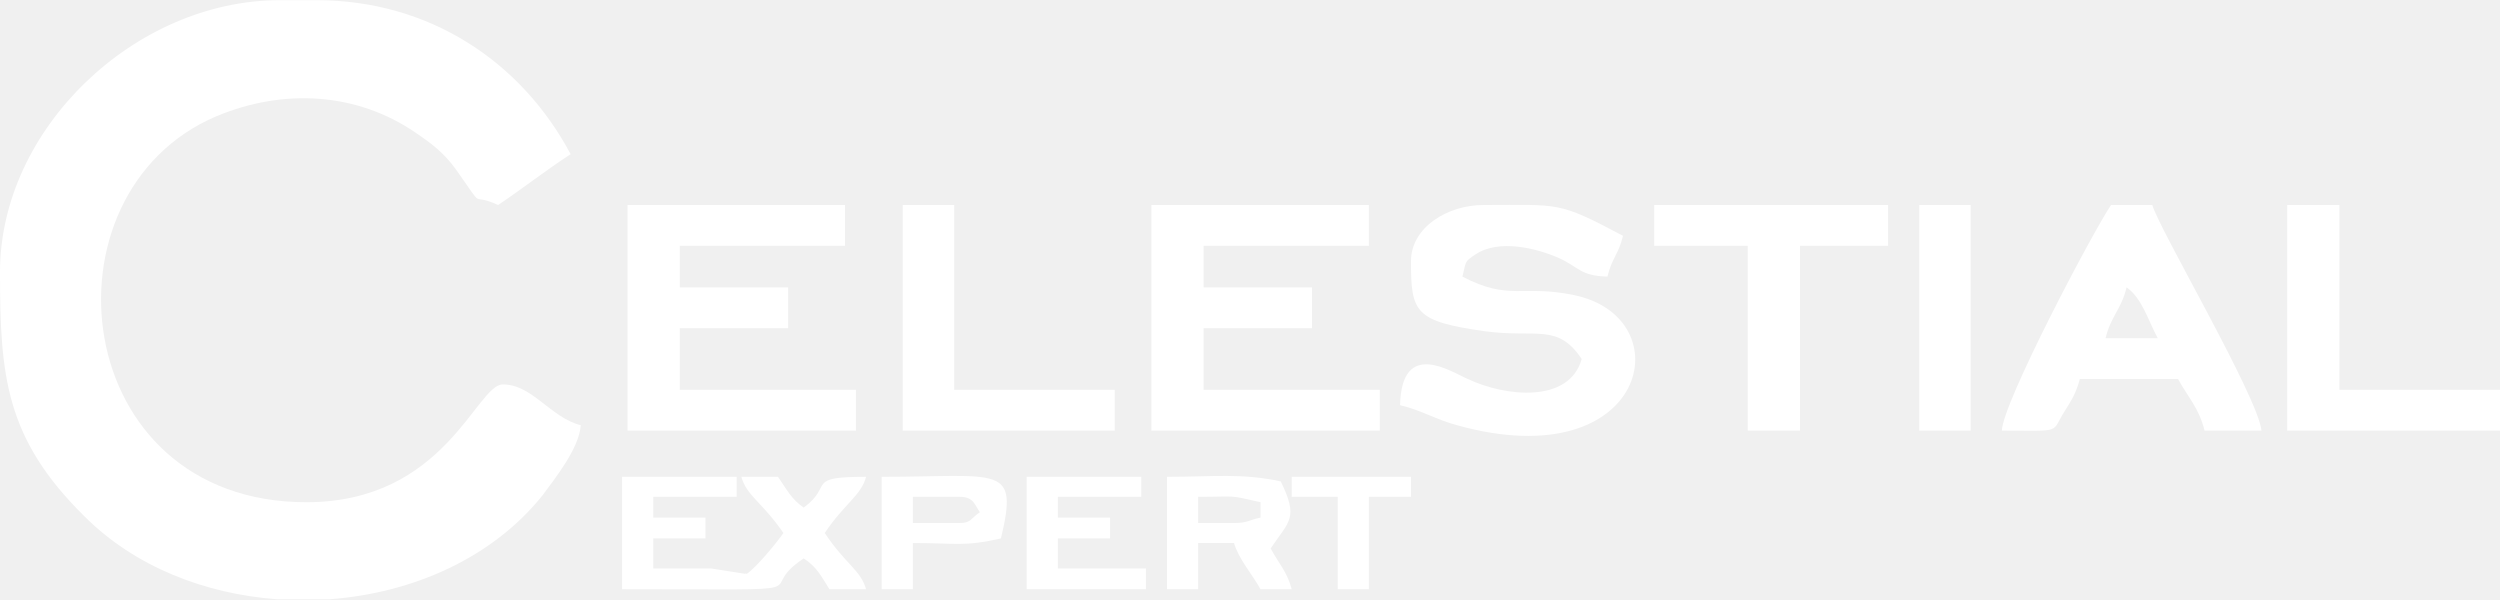
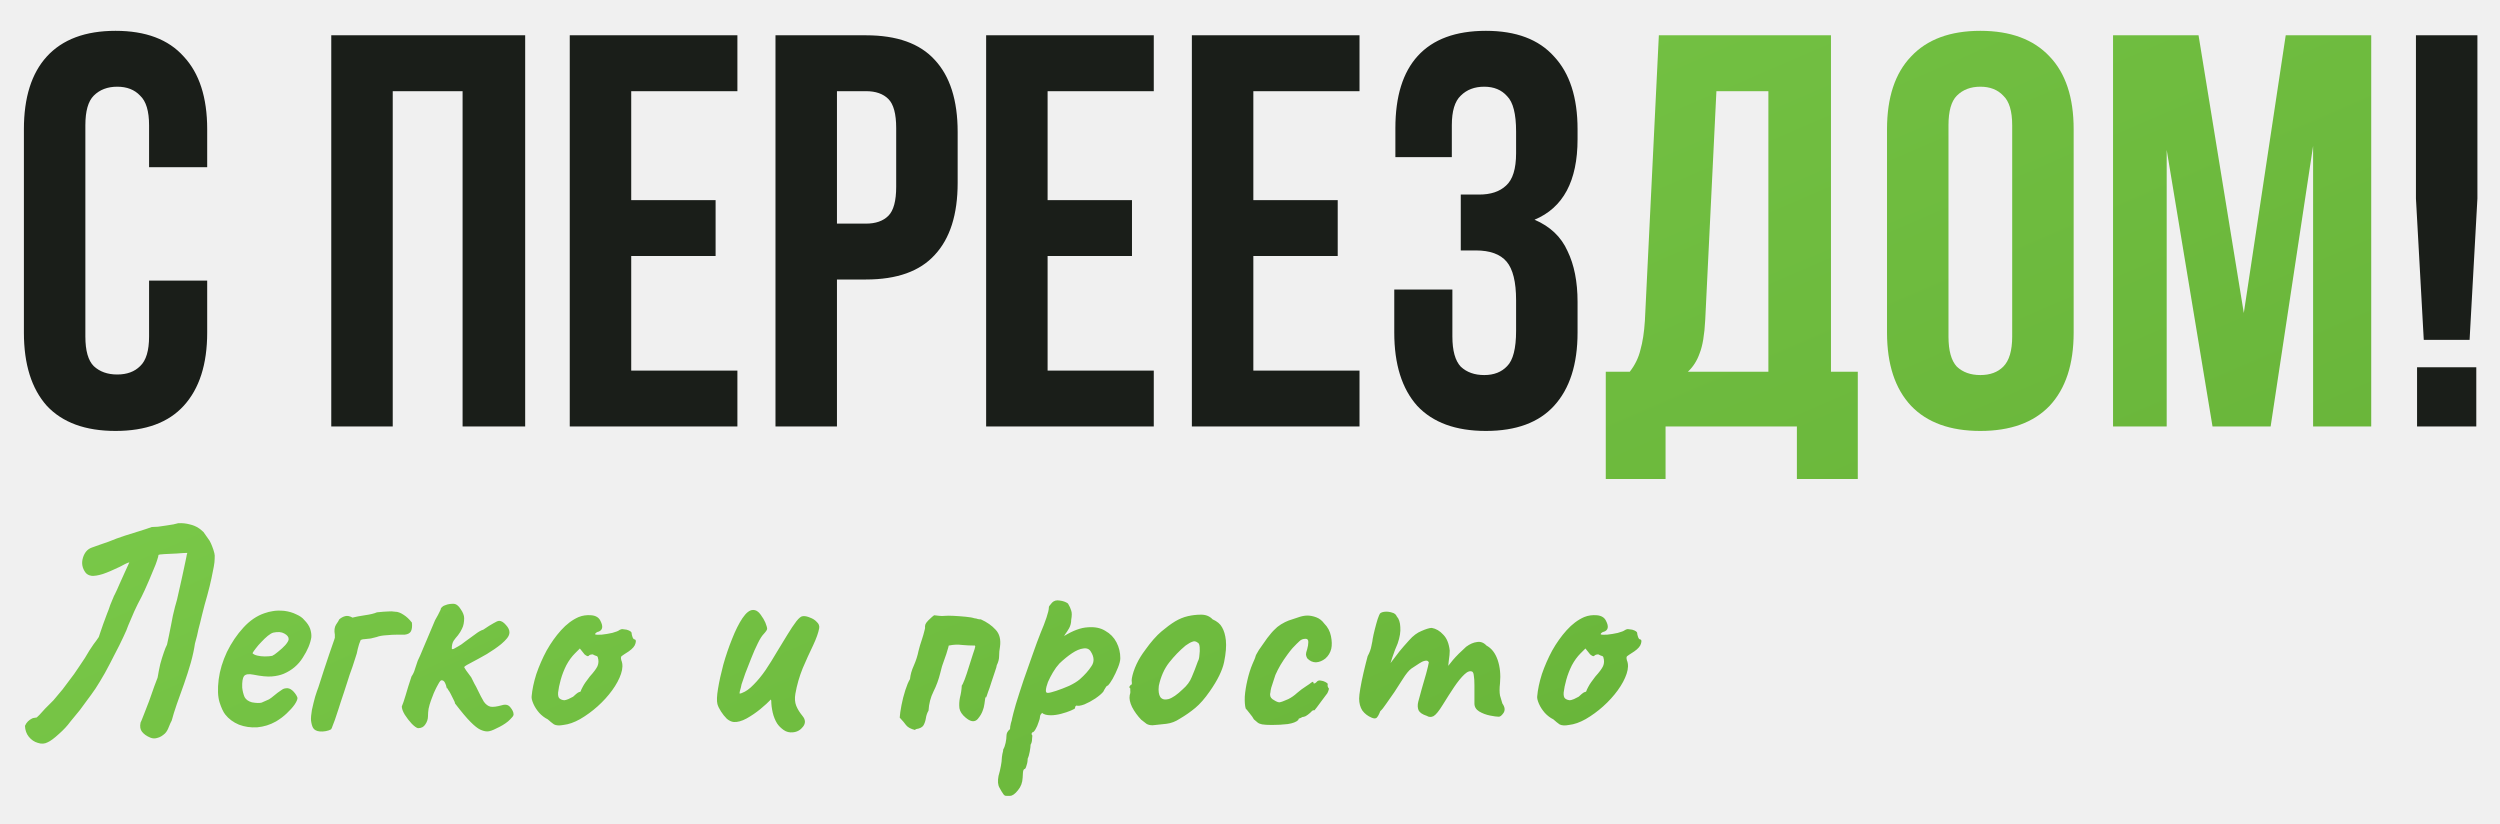
- <svg xmlns="http://www.w3.org/2000/svg" width="171" height="41" viewBox="0 0 171 41" fill="none">
-   <g clip-path="url(#clip0_2012_1149)">
-     <path fill-rule="evenodd" clip-rule="evenodd" d="M0 18.604C0 25.714 0.373 29.98 5.759 35.3C9.225 38.776 14.023 40.619 18.929 40.988H22.555C28.26 40.566 33.699 38.144 37.111 33.878C37.965 32.719 39.617 30.665 39.724 29.085C37.645 28.558 36.418 26.294 34.392 26.294C32.579 26.294 30.446 34.352 20.955 34.352C4.692 34.352 2.453 13.232 14.77 7.965C19.409 6.016 24.421 6.332 28.42 9.071C29.593 9.861 30.393 10.493 31.193 11.599C33.325 14.601 31.992 13.074 34.072 14.022C35.725 12.916 37.325 11.652 39.031 10.546C35.672 4.226 29.38 0.012 21.648 0.012H19.142C9.225 0.012 0 8.808 0 18.604Z" fill="white" />
-     <path fill-rule="evenodd" clip-rule="evenodd" d="M96.511 17.867C96.511 21.395 96.777 21.975 101.576 22.659C105.095 23.133 106.535 22.08 108.188 24.555C107.335 27.61 102.963 27.136 100.403 25.925C99.283 25.451 95.871 23.133 95.764 27.715C97.151 28.032 98.27 28.716 99.657 29.085C112.72 32.719 115.12 21.711 107.655 20.184C104.136 19.447 103.229 20.605 100.03 18.92C100.297 17.867 100.137 17.919 100.936 17.393C102.536 16.339 105.095 16.971 106.642 17.656C108.028 18.288 108.081 18.867 109.948 18.92C110.268 17.603 110.694 17.445 111.014 16.129C106.535 13.758 106.748 14.022 101.47 14.022C99.017 14.022 96.511 15.549 96.511 17.867Z" fill="white" />
-     <path fill-rule="evenodd" clip-rule="evenodd" d="M78.755 29.454H94.378V26.662H82.327V22.449H89.739V19.657H82.327V16.813H93.631V14.022H78.755V29.454Z" fill="white" />
-     <path fill-rule="evenodd" clip-rule="evenodd" d="M42.923 29.454H58.546V26.662H46.496V22.449H53.907V19.657H46.496V16.813H57.8V14.022H42.923V29.454Z" fill="white" />
-     <path fill-rule="evenodd" clip-rule="evenodd" d="M145.459 19.657C146.526 20.395 146.952 21.975 147.592 23.133H144.02C144.393 21.606 145.086 21.185 145.459 19.657ZM136.928 29.454C141.194 29.454 140.234 29.664 141.247 28.084C141.674 27.399 141.993 26.925 142.26 25.925H148.978C149.672 27.189 150.418 27.926 150.791 29.454H154.684C154.471 27.189 147.645 15.602 147.219 14.022H144.393C143.06 16.023 136.981 27.558 136.928 29.454Z" fill="white" />
-     <path fill-rule="evenodd" clip-rule="evenodd" d="M113.147 16.813H119.545V29.454H123.118V16.813H129.143V14.022H113.147V16.813Z" fill="white" />
-     <path fill-rule="evenodd" clip-rule="evenodd" d="M61.746 29.454H76.249V26.662H65.265V14.022H61.746V29.454Z" fill="white" />
-     <path fill-rule="evenodd" clip-rule="evenodd" d="M156.443 29.454H171V26.662H160.016V14.022H156.443V29.454Z" fill="white" />
-     <path fill-rule="evenodd" clip-rule="evenodd" d="M42.55 40.303C57.48 40.303 51.295 40.619 54.974 38.196C55.88 38.776 56.2 39.461 56.733 40.303H59.239C58.866 38.986 57.853 38.618 56.413 36.458C57.746 34.457 58.92 33.878 59.239 32.614C55.027 32.614 57.053 33.193 54.974 34.72C54.121 34.141 53.801 33.456 53.214 32.614H50.708C51.081 33.93 52.094 34.299 53.587 36.458C53.108 37.143 51.721 38.828 51.081 39.25C51.028 39.25 50.975 39.197 50.975 39.25L48.629 38.881C47.349 38.881 46.016 38.881 44.683 38.881V36.827H48.255V35.405H44.683V33.983H50.388V32.614H42.55V40.303Z" fill="white" />
-     <path fill-rule="evenodd" clip-rule="evenodd" d="M131.276 29.454H134.795V14.022H131.276V29.454Z" fill="white" />
-     <path fill-rule="evenodd" clip-rule="evenodd" d="M84.407 35.774H81.954V33.983C84.674 33.983 83.927 33.825 86.22 34.352V35.405C85.42 35.563 85.367 35.774 84.407 35.774ZM79.821 40.303H81.954V37.143H84.407C84.727 38.249 85.633 39.25 86.22 40.303H88.353C88.033 39.092 87.446 38.513 86.913 37.512C88.193 35.616 88.833 35.458 87.606 32.93C84.94 32.35 83.021 32.614 79.821 32.614V40.303Z" fill="white" />
-     <path fill-rule="evenodd" clip-rule="evenodd" d="M70.224 40.303H78.382V38.881H72.356V36.827H75.929V35.405H72.356V33.983H78.062V32.614H70.224V40.303Z" fill="white" />
-     <path fill-rule="evenodd" clip-rule="evenodd" d="M65.638 35.774H62.439V33.983H65.638C66.598 33.983 66.651 34.51 67.024 35.036C66.385 35.458 66.438 35.774 65.638 35.774ZM60.306 40.303H62.439V37.143C65.478 37.143 65.905 37.406 68.464 36.827C69.69 31.718 68.411 32.614 60.306 32.614V40.303Z" fill="white" />
-     <path fill-rule="evenodd" clip-rule="evenodd" d="M88.353 33.983H91.499V40.303H93.631V33.983H96.511V32.614H88.353V33.983Z" fill="white" />
-   </g>
+ <svg xmlns="http://www.w3.org/2000/svg" width="170" height="56" viewBox="0 0 170 56" fill="none">
+   <path d="M14.089 19.082V22.616C14.089 24.769 13.557 26.429 12.493 27.594C11.455 28.734 9.909 29.304 7.857 29.304C5.805 29.304 4.247 28.734 3.183 27.594C2.145 26.429 1.625 24.769 1.625 22.616V8.784C1.625 6.631 2.145 4.984 3.183 3.844C4.247 2.679 5.805 2.096 7.857 2.096C9.909 2.096 11.455 2.679 12.493 3.844C13.557 4.984 14.089 6.631 14.089 8.784V11.368H10.137V8.518C10.137 7.555 9.935 6.884 9.529 6.504C9.149 6.099 8.63 5.896 7.971 5.896C7.313 5.896 6.781 6.099 6.375 6.504C5.995 6.884 5.805 7.555 5.805 8.518V22.882C5.805 23.845 5.995 24.516 6.375 24.896C6.781 25.276 7.313 25.466 7.971 25.466C8.63 25.466 9.149 25.276 9.529 24.896C9.935 24.516 10.137 23.845 10.137 22.882V19.082H14.089ZM26.706 29H22.526V2.4H35.712V29H31.456V6.2H26.706V29ZM42.923 13.61H48.661V17.41H42.923V25.2H50.143V29H38.743V2.4H50.143V6.2H42.923V13.61ZM58.889 2.4C60.992 2.4 62.55 2.957 63.563 4.072C64.602 5.187 65.121 6.821 65.121 8.974V12.432C65.121 14.585 64.602 16.219 63.563 17.334C62.55 18.449 60.992 19.006 58.889 19.006H56.913V29H52.733V2.4H58.889ZM56.913 6.2V15.206H58.889C59.548 15.206 60.054 15.029 60.409 14.674C60.764 14.319 60.941 13.661 60.941 12.698V8.708C60.941 7.745 60.764 7.087 60.409 6.732C60.054 6.377 59.548 6.2 58.889 6.2H56.913ZM71.237 13.61H76.975V17.41H71.237V25.2H78.457V29H67.057V2.4H78.457V6.2H71.237V13.61ZM85.227 13.61H90.965V17.41H85.227V25.2H92.447V29H81.047V2.4H92.447V6.2H85.227V13.61ZM103.094 8.936C103.094 7.745 102.891 6.947 102.486 6.542C102.106 6.111 101.586 5.896 100.928 5.896C100.269 5.896 99.737 6.099 99.332 6.504C98.926 6.884 98.724 7.555 98.724 8.518V10.684H94.886V8.708C94.886 6.555 95.392 4.921 96.406 3.806C97.444 2.666 98.99 2.096 101.042 2.096C103.094 2.096 104.639 2.679 105.678 3.844C106.742 4.984 107.274 6.631 107.274 8.784V9.468C107.274 12.305 106.298 14.129 104.348 14.94C105.412 15.396 106.159 16.105 106.59 17.068C107.046 18.005 107.274 19.158 107.274 20.526V22.616C107.274 24.769 106.742 26.429 105.678 27.594C104.639 28.734 103.094 29.304 101.042 29.304C98.99 29.304 97.432 28.734 96.368 27.594C95.329 26.429 94.81 24.769 94.81 22.616V19.69H98.762V22.882C98.762 23.845 98.952 24.529 99.332 24.934C99.737 25.314 100.269 25.504 100.928 25.504C101.586 25.504 102.106 25.301 102.486 24.896C102.891 24.491 103.094 23.693 103.094 22.502V20.412C103.094 19.171 102.878 18.297 102.448 17.79C102.017 17.283 101.32 17.03 100.358 17.03H99.332V13.23H100.586C101.371 13.23 101.979 13.027 102.41 12.622C102.866 12.217 103.094 11.482 103.094 10.418V8.936ZM164.816 23.11L164.284 13.496V2.4H168.464V13.496L167.932 23.11H164.816ZM168.388 24.972V29H164.36V24.972H168.388Z" fill="#1A1E19" />
+   <path d="M122.188 32.572V29H113.258V32.572H109.192V25.276H110.826C111.181 24.82 111.421 24.326 111.548 23.794C111.7 23.262 111.801 22.603 111.852 21.818L112.802 2.4H124.506V25.276H126.33V32.572H122.188ZM115.956 21.742C115.905 22.755 115.779 23.515 115.576 24.022C115.399 24.529 115.133 24.947 114.778 25.276H120.25V6.2H116.716L115.956 21.742ZM132.497 22.882C132.497 23.845 132.687 24.529 133.067 24.934C133.472 25.314 134.004 25.504 134.663 25.504C135.321 25.504 135.841 25.314 136.221 24.934C136.626 24.529 136.829 23.845 136.829 22.882V8.518C136.829 7.555 136.626 6.884 136.221 6.504C135.841 6.099 135.321 5.896 134.663 5.896C134.004 5.896 133.472 6.099 133.067 6.504C132.687 6.884 132.497 7.555 132.497 8.518V22.882ZM128.317 8.784C128.317 6.631 128.861 4.984 129.951 3.844C131.04 2.679 132.611 2.096 134.663 2.096C136.715 2.096 138.285 2.679 139.375 3.844C140.464 4.984 141.009 6.631 141.009 8.784V22.616C141.009 24.769 140.464 26.429 139.375 27.594C138.285 28.734 136.715 29.304 134.663 29.304C132.611 29.304 131.04 28.734 129.951 27.594C128.861 26.429 128.317 24.769 128.317 22.616V8.784ZM152.579 21.286L155.429 2.4H161.243V29H157.291V9.924L154.403 29H150.451L147.335 10.19V29H143.687V2.4H149.501L152.579 21.286Z" fill="url(#paint0_linear_110_8557)" />
+   <path d="M3.237 50.477C3.037 50.584 2.817 50.597 2.577 50.517C2.337 50.451 2.13 50.311 1.957 50.097C1.797 49.898 1.71 49.651 1.697 49.358C1.75 49.237 1.817 49.138 1.897 49.057C1.977 48.977 2.07 48.911 2.177 48.858C2.23 48.831 2.277 48.818 2.317 48.818C2.37 48.804 2.423 48.797 2.477 48.797C2.49 48.797 2.557 48.737 2.677 48.617C2.797 48.484 2.93 48.337 3.077 48.178C3.237 48.017 3.37 47.884 3.477 47.778C3.597 47.657 3.65 47.604 3.637 47.617C3.863 47.351 4.07 47.104 4.257 46.877C4.443 46.638 4.703 46.291 5.037 45.837C5.143 45.691 5.257 45.524 5.377 45.337C5.51 45.138 5.643 44.938 5.777 44.737C5.883 44.564 5.983 44.398 6.077 44.237C6.183 44.078 6.277 43.938 6.357 43.818C6.423 43.737 6.483 43.657 6.537 43.578C6.603 43.484 6.663 43.398 6.717 43.318L6.797 43.078C6.863 42.891 6.937 42.678 7.017 42.438C7.11 42.197 7.197 41.964 7.277 41.737C7.37 41.511 7.443 41.311 7.497 41.138C7.563 40.964 7.61 40.851 7.637 40.797C7.65 40.771 7.67 40.724 7.697 40.657C7.723 40.578 7.763 40.491 7.817 40.398C7.91 40.211 8.01 39.991 8.117 39.737C8.237 39.471 8.357 39.204 8.477 38.938C8.597 38.671 8.703 38.438 8.797 38.237C8.703 38.264 8.603 38.304 8.497 38.358C8.403 38.411 8.29 38.471 8.157 38.538C7.69 38.764 7.297 38.931 6.977 39.038C6.67 39.131 6.423 39.171 6.237 39.157C6.05 39.131 5.91 39.057 5.817 38.938C5.59 38.631 5.53 38.297 5.637 37.938C5.743 37.578 5.943 37.344 6.237 37.237C6.423 37.171 6.61 37.104 6.797 37.038C6.997 36.971 7.19 36.904 7.377 36.837C7.563 36.758 7.75 36.684 7.937 36.617C8.137 36.551 8.33 36.484 8.517 36.417C8.863 36.311 9.183 36.211 9.477 36.117C9.783 36.024 10.063 35.931 10.317 35.837C10.423 35.837 10.563 35.831 10.737 35.818C10.923 35.791 11.11 35.764 11.297 35.737C11.483 35.711 11.65 35.684 11.797 35.657C11.957 35.617 12.063 35.591 12.117 35.578C12.397 35.564 12.657 35.591 12.897 35.657C13.137 35.711 13.343 35.797 13.517 35.917C13.583 35.958 13.637 35.998 13.677 36.038C13.73 36.078 13.783 36.124 13.837 36.178L14.257 36.778C14.323 36.898 14.383 37.031 14.437 37.178C14.49 37.311 14.537 37.458 14.577 37.617C14.603 37.711 14.61 37.837 14.597 37.998C14.597 38.144 14.577 38.324 14.537 38.538C14.497 38.751 14.443 39.017 14.377 39.337C14.31 39.657 14.217 40.038 14.097 40.477C14.043 40.678 13.983 40.891 13.917 41.117C13.863 41.331 13.803 41.564 13.737 41.818C13.697 41.991 13.657 42.157 13.617 42.318C13.577 42.464 13.537 42.617 13.497 42.778C13.47 42.924 13.437 43.078 13.397 43.237C13.357 43.398 13.31 43.571 13.257 43.758C13.203 44.144 13.11 44.578 12.977 45.057C12.843 45.524 12.69 46.004 12.517 46.498C12.343 46.991 12.177 47.458 12.017 47.898C11.87 48.324 11.757 48.691 11.677 48.998C11.623 49.091 11.557 49.237 11.477 49.438C11.41 49.624 11.323 49.771 11.217 49.877C11.043 50.038 10.87 50.138 10.697 50.178C10.537 50.231 10.377 50.224 10.217 50.157C9.963 50.051 9.777 49.917 9.657 49.758C9.537 49.611 9.503 49.404 9.557 49.138C9.583 49.097 9.65 48.938 9.757 48.657C9.877 48.364 10.003 48.038 10.137 47.678C10.27 47.304 10.39 46.964 10.497 46.657C10.617 46.351 10.69 46.157 10.717 46.078C10.77 45.758 10.83 45.451 10.897 45.157C10.977 44.864 11.057 44.604 11.137 44.377C11.217 44.138 11.29 43.958 11.357 43.837C11.41 43.597 11.457 43.377 11.497 43.178C11.537 42.964 11.577 42.764 11.617 42.578C11.67 42.311 11.717 42.071 11.757 41.858C11.81 41.644 11.857 41.451 11.897 41.278C11.95 41.091 11.997 40.924 12.037 40.778L12.357 39.358C12.41 39.104 12.463 38.858 12.517 38.617C12.57 38.364 12.623 38.111 12.677 37.858C12.69 37.818 12.697 37.778 12.697 37.737C12.71 37.684 12.723 37.638 12.737 37.597C12.577 37.597 12.343 37.611 12.037 37.638C11.73 37.651 11.45 37.664 11.197 37.678C10.943 37.691 10.803 37.711 10.777 37.737C10.777 37.791 10.743 37.917 10.677 38.117C10.623 38.291 10.543 38.498 10.437 38.737C10.343 38.964 10.243 39.204 10.137 39.458C10.03 39.697 9.93 39.924 9.837 40.138C9.743 40.337 9.67 40.491 9.617 40.597C9.443 40.917 9.283 41.237 9.137 41.557C9.003 41.877 8.863 42.204 8.717 42.538C8.663 42.711 8.55 42.977 8.377 43.337C8.217 43.684 8.023 44.071 7.797 44.498C7.583 44.924 7.363 45.344 7.137 45.758C6.91 46.157 6.697 46.511 6.497 46.818C6.297 47.111 6.11 47.371 5.937 47.597C5.777 47.824 5.61 48.051 5.437 48.278C5.263 48.491 5.05 48.751 4.797 49.057C4.583 49.351 4.317 49.638 3.997 49.917C3.677 50.211 3.423 50.398 3.237 50.477ZM18.77 49.057C18.37 49.284 17.944 49.417 17.49 49.458C17.05 49.484 16.637 49.424 16.25 49.278C15.864 49.117 15.55 48.884 15.31 48.578C15.177 48.404 15.05 48.131 14.93 47.758C14.81 47.371 14.79 46.851 14.87 46.197C14.95 45.584 15.137 44.964 15.43 44.337C15.737 43.711 16.11 43.157 16.55 42.678C16.99 42.197 17.47 41.871 17.99 41.697C18.177 41.631 18.363 41.584 18.55 41.557C18.75 41.517 19.01 41.511 19.33 41.538C19.637 41.578 19.91 41.657 20.15 41.778C20.39 41.884 20.564 42.004 20.67 42.138C20.884 42.351 21.023 42.557 21.09 42.758C21.157 42.958 21.183 43.151 21.17 43.337C21.104 43.764 20.91 44.224 20.59 44.718C20.284 45.211 19.85 45.578 19.29 45.818C19.064 45.911 18.797 45.971 18.49 45.998C18.183 46.024 17.764 45.984 17.23 45.877C16.91 45.811 16.697 45.844 16.59 45.977C16.497 46.111 16.457 46.371 16.47 46.758C16.497 46.998 16.55 47.211 16.63 47.398C16.724 47.571 16.89 47.691 17.13 47.758C17.437 47.811 17.657 47.818 17.79 47.778C17.924 47.724 18.09 47.651 18.29 47.557C18.397 47.491 18.497 47.417 18.59 47.337C18.697 47.258 18.797 47.178 18.89 47.097C18.997 47.017 19.084 46.958 19.15 46.917C19.217 46.864 19.284 46.831 19.35 46.818C19.417 46.804 19.483 46.797 19.55 46.797C19.697 46.811 19.837 46.891 19.97 47.038C20.104 47.184 20.19 47.324 20.23 47.458C20.23 47.564 20.163 47.718 20.03 47.917C19.897 48.104 19.717 48.304 19.49 48.517C19.277 48.718 19.037 48.898 18.77 49.057ZM18.51 44.597C18.604 44.557 18.737 44.464 18.91 44.318C19.097 44.171 19.264 44.017 19.41 43.858C19.557 43.684 19.63 43.551 19.63 43.458C19.63 43.311 19.53 43.184 19.33 43.078C19.143 42.971 18.897 42.951 18.59 43.017C18.483 43.044 18.357 43.117 18.21 43.237C18.064 43.358 17.917 43.498 17.77 43.657C17.623 43.804 17.497 43.951 17.39 44.097C17.284 44.231 17.21 44.337 17.17 44.417C17.224 44.484 17.33 44.538 17.49 44.578C17.65 44.617 17.823 44.638 18.01 44.638C18.21 44.638 18.377 44.624 18.51 44.597ZM21.15 48.998C21.137 48.824 21.157 48.584 21.21 48.278C21.276 47.971 21.35 47.671 21.43 47.377C21.523 47.084 21.596 46.871 21.65 46.737C21.77 46.364 21.89 45.991 22.01 45.617C22.143 45.231 22.27 44.851 22.39 44.477C22.523 44.104 22.643 43.758 22.75 43.438C22.75 43.424 22.75 43.417 22.75 43.417C22.763 43.404 22.77 43.391 22.77 43.377C22.77 43.364 22.77 43.351 22.77 43.337C22.77 43.311 22.77 43.284 22.77 43.258C22.77 43.231 22.77 43.197 22.77 43.157C22.716 42.877 22.743 42.651 22.85 42.477C22.97 42.304 23.043 42.184 23.07 42.117C23.19 42.011 23.323 41.938 23.47 41.898C23.616 41.858 23.783 41.891 23.97 41.998C24.17 41.944 24.45 41.891 24.81 41.837C25.183 41.784 25.456 41.718 25.63 41.638C25.803 41.624 25.95 41.611 26.07 41.597C26.19 41.584 26.31 41.578 26.43 41.578C26.55 41.564 26.697 41.571 26.87 41.597C27.043 41.597 27.23 41.664 27.43 41.797C27.63 41.917 27.823 42.097 28.01 42.337C28.037 42.578 28.017 42.771 27.95 42.917C27.883 43.051 27.743 43.131 27.53 43.157C27.45 43.157 27.283 43.157 27.03 43.157C26.79 43.157 26.537 43.171 26.27 43.197C26.003 43.211 25.783 43.251 25.61 43.318C25.477 43.358 25.343 43.391 25.21 43.417C25.076 43.431 24.95 43.444 24.83 43.458C24.723 43.458 24.623 43.477 24.53 43.517C24.45 43.691 24.383 43.891 24.33 44.117C24.29 44.344 24.236 44.544 24.17 44.718C24.103 44.931 24.037 45.138 23.97 45.337C23.903 45.524 23.837 45.711 23.77 45.898C23.716 46.071 23.663 46.237 23.61 46.398C23.53 46.664 23.45 46.911 23.37 47.138C23.303 47.351 23.236 47.551 23.17 47.737C23.116 47.911 23.063 48.078 23.01 48.237C22.916 48.531 22.837 48.771 22.77 48.958C22.703 49.131 22.65 49.271 22.61 49.377C22.583 49.471 22.55 49.544 22.51 49.597C22.416 49.651 22.297 49.691 22.15 49.718C22.003 49.744 21.863 49.751 21.73 49.737C21.517 49.711 21.37 49.631 21.29 49.498C21.223 49.377 21.177 49.211 21.15 48.998ZM28.423 49.517C28.316 49.491 28.176 49.391 28.003 49.218C27.829 49.031 27.669 48.824 27.523 48.597C27.389 48.371 27.323 48.184 27.323 48.038C27.389 47.891 27.476 47.638 27.583 47.278C27.689 46.904 27.823 46.477 27.983 45.998C28.089 45.851 28.169 45.678 28.223 45.477C28.289 45.278 28.349 45.097 28.403 44.938C28.509 44.724 28.629 44.451 28.763 44.117C28.909 43.771 29.056 43.424 29.203 43.078C29.349 42.718 29.476 42.417 29.583 42.178C29.649 42.057 29.716 41.938 29.783 41.818C29.849 41.697 29.909 41.578 29.963 41.458C29.963 41.391 29.996 41.331 30.063 41.278C30.129 41.211 30.216 41.164 30.323 41.138C30.389 41.111 30.463 41.091 30.543 41.078C30.636 41.064 30.729 41.057 30.823 41.057C31.009 41.057 31.176 41.178 31.323 41.417C31.483 41.644 31.563 41.851 31.563 42.038C31.563 42.318 31.516 42.551 31.423 42.737C31.343 42.911 31.249 43.064 31.143 43.197C31.036 43.318 30.936 43.444 30.843 43.578C30.763 43.711 30.723 43.884 30.723 44.097C30.723 44.151 30.769 44.157 30.863 44.117C30.956 44.064 31.063 44.004 31.183 43.938C31.289 43.884 31.443 43.778 31.643 43.617C31.856 43.458 32.076 43.297 32.303 43.138C32.529 42.964 32.716 42.858 32.863 42.818C33.156 42.617 33.389 42.471 33.563 42.377C33.736 42.271 33.863 42.218 33.943 42.218C34.089 42.218 34.243 42.311 34.403 42.498C34.563 42.671 34.643 42.837 34.643 42.998C34.643 43.131 34.589 43.264 34.483 43.398C34.389 43.517 34.256 43.651 34.083 43.797C33.803 44.024 33.476 44.251 33.103 44.477C32.729 44.691 32.389 44.877 32.083 45.038C31.789 45.184 31.616 45.291 31.563 45.358C31.563 45.371 31.609 45.451 31.703 45.597C31.809 45.731 31.923 45.884 32.043 46.057C32.123 46.204 32.196 46.351 32.263 46.498C32.343 46.631 32.409 46.758 32.463 46.877C32.636 47.237 32.783 47.517 32.903 47.718C33.036 47.904 33.189 48.017 33.363 48.057C33.536 48.084 33.789 48.051 34.123 47.958C34.376 47.877 34.569 47.924 34.703 48.097C34.849 48.271 34.923 48.431 34.923 48.578C34.923 48.644 34.883 48.718 34.803 48.797C34.736 48.877 34.649 48.964 34.543 49.057C34.329 49.231 34.076 49.384 33.783 49.517C33.503 49.664 33.289 49.737 33.143 49.737C32.996 49.737 32.836 49.697 32.663 49.617C32.489 49.538 32.269 49.364 32.003 49.097C31.736 48.831 31.383 48.411 30.943 47.837C30.943 47.784 30.909 47.697 30.843 47.578C30.776 47.444 30.709 47.311 30.643 47.178C30.589 47.071 30.536 46.984 30.483 46.917C30.443 46.837 30.416 46.791 30.403 46.778C30.403 46.844 30.389 46.831 30.363 46.737C30.349 46.644 30.316 46.544 30.263 46.438C30.209 46.318 30.129 46.258 30.023 46.258C29.969 46.258 29.896 46.344 29.803 46.517C29.709 46.678 29.609 46.877 29.503 47.117C29.436 47.278 29.369 47.451 29.303 47.638C29.236 47.824 29.183 48.011 29.143 48.197C29.116 48.371 29.103 48.538 29.103 48.697C29.103 48.898 29.043 49.084 28.923 49.258C28.816 49.431 28.649 49.517 28.423 49.517ZM38.31 49.297C38.03 49.351 37.817 49.337 37.67 49.258C37.537 49.164 37.397 49.051 37.25 48.917C37.037 48.811 36.843 48.664 36.67 48.477C36.497 48.278 36.363 48.071 36.27 47.858C36.177 47.644 36.137 47.477 36.15 47.358C36.19 46.891 36.297 46.384 36.47 45.837C36.657 45.291 36.89 44.758 37.17 44.237C37.463 43.718 37.79 43.258 38.15 42.858C38.523 42.444 38.923 42.144 39.35 41.958C39.617 41.851 39.903 41.811 40.21 41.837C40.517 41.864 40.723 41.991 40.83 42.218C41.03 42.604 40.983 42.851 40.69 42.958C40.65 42.958 40.603 42.977 40.55 43.017C40.497 43.044 40.47 43.084 40.47 43.138C40.523 43.164 40.67 43.171 40.91 43.157C41.15 43.131 41.39 43.091 41.63 43.038C41.883 42.971 42.05 42.904 42.13 42.837C42.21 42.797 42.27 42.778 42.31 42.778C42.35 42.778 42.45 42.791 42.61 42.818C42.837 42.884 42.95 42.964 42.95 43.057C42.95 43.111 42.97 43.197 43.01 43.318C43.05 43.424 43.097 43.477 43.15 43.477C43.243 43.491 43.263 43.584 43.21 43.758C43.17 43.931 43.017 44.111 42.75 44.297C42.497 44.458 42.337 44.564 42.27 44.617C42.217 44.657 42.21 44.751 42.25 44.898C42.357 45.151 42.35 45.458 42.23 45.818C42.11 46.178 41.91 46.551 41.63 46.938C41.35 47.324 41.017 47.691 40.63 48.038C40.257 48.371 39.863 48.657 39.45 48.898C39.05 49.124 38.67 49.258 38.31 49.297ZM38.37 47.617C38.423 47.617 38.517 47.591 38.65 47.538C38.783 47.471 38.89 47.417 38.97 47.377C39.023 47.324 39.09 47.264 39.17 47.197C39.263 47.117 39.337 47.071 39.39 47.057C39.443 47.057 39.477 47.038 39.49 46.998C39.503 46.944 39.55 46.844 39.63 46.697C39.71 46.538 39.87 46.304 40.11 45.998C40.377 45.704 40.55 45.471 40.63 45.297C40.71 45.111 40.717 44.911 40.65 44.697C40.637 44.644 40.597 44.611 40.53 44.597C40.477 44.584 40.403 44.551 40.31 44.498C40.177 44.498 40.083 44.531 40.03 44.597C39.99 44.651 39.897 44.617 39.75 44.498L39.43 44.097L39.09 44.438C38.877 44.651 38.683 44.917 38.51 45.237C38.35 45.557 38.223 45.884 38.13 46.218C38.037 46.551 37.977 46.844 37.95 47.097C37.937 47.297 37.97 47.431 38.05 47.498C38.13 47.564 38.237 47.604 38.37 47.617ZM53.925 49.797C53.685 49.824 53.471 49.771 53.285 49.638C53.098 49.504 52.952 49.358 52.845 49.197C52.712 48.984 52.611 48.737 52.545 48.458C52.478 48.164 52.445 47.891 52.445 47.638C52.445 47.624 52.438 47.611 52.425 47.597C52.425 47.584 52.425 47.578 52.425 47.578C52.425 47.564 52.418 47.564 52.405 47.578C52.245 47.751 52.011 47.964 51.705 48.218C51.411 48.458 51.098 48.671 50.765 48.858C50.445 49.031 50.158 49.111 49.905 49.097C49.745 49.084 49.585 49.011 49.425 48.877C49.278 48.731 49.145 48.564 49.025 48.377C48.905 48.191 48.825 48.024 48.785 47.877C48.731 47.664 48.745 47.318 48.825 46.837C48.905 46.344 49.025 45.797 49.185 45.197C49.358 44.584 49.558 43.998 49.785 43.438C50.011 42.864 50.245 42.398 50.485 42.038C50.738 41.664 50.978 41.477 51.205 41.477C51.405 41.477 51.578 41.584 51.725 41.797C51.871 41.998 51.978 42.178 52.045 42.337C52.125 42.538 52.165 42.678 52.165 42.758C52.165 42.824 52.092 42.938 51.945 43.097C51.812 43.231 51.672 43.451 51.525 43.758C51.378 44.051 51.231 44.384 51.085 44.758C50.938 45.117 50.805 45.458 50.685 45.778C50.578 46.097 50.492 46.351 50.425 46.538C50.398 46.684 50.371 46.797 50.345 46.877C50.318 46.958 50.298 47.051 50.285 47.157C50.312 47.157 50.338 47.157 50.365 47.157C50.405 47.144 50.438 47.131 50.465 47.117C50.718 47.024 50.978 46.837 51.245 46.557C51.525 46.278 51.798 45.944 52.065 45.557C52.331 45.157 52.585 44.751 52.825 44.337C53.078 43.911 53.318 43.517 53.545 43.157C53.772 42.784 53.971 42.484 54.145 42.258C54.331 42.017 54.485 41.898 54.605 41.898C54.738 41.884 54.898 41.917 55.085 41.998C55.272 42.064 55.425 42.164 55.545 42.297C55.678 42.417 55.731 42.557 55.705 42.718C55.651 43.024 55.511 43.417 55.285 43.898C55.058 44.364 54.825 44.877 54.585 45.438C54.358 45.998 54.191 46.578 54.085 47.178C54.032 47.484 54.051 47.758 54.145 47.998C54.238 48.224 54.378 48.451 54.565 48.678C54.778 48.931 54.791 49.178 54.605 49.417C54.431 49.644 54.205 49.771 53.925 49.797ZM62.22 49.638C61.94 49.571 61.74 49.464 61.62 49.318C61.514 49.171 61.367 48.998 61.18 48.797C61.194 48.584 61.233 48.304 61.3 47.958C61.367 47.611 61.453 47.271 61.56 46.938C61.667 46.604 61.773 46.351 61.88 46.178C61.907 45.884 61.993 45.578 62.14 45.258C62.287 44.924 62.394 44.591 62.46 44.258C62.527 43.991 62.6 43.744 62.68 43.517C62.76 43.278 62.827 43.044 62.88 42.818C62.907 42.737 62.913 42.664 62.9 42.597C62.9 42.517 62.927 42.438 62.98 42.358C63.06 42.251 63.147 42.157 63.24 42.078C63.334 41.984 63.427 41.904 63.52 41.837C63.667 41.851 63.787 41.864 63.88 41.877C63.987 41.891 64.114 41.891 64.26 41.877C64.38 41.864 64.573 41.864 64.84 41.877C65.12 41.891 65.394 41.911 65.66 41.938C65.94 41.964 66.133 41.998 66.24 42.038C66.36 42.051 66.447 42.071 66.5 42.097C66.553 42.111 66.62 42.117 66.7 42.117C67.114 42.304 67.447 42.538 67.7 42.818C67.967 43.097 68.067 43.484 68 43.977C67.96 44.191 67.94 44.404 67.94 44.617C67.94 44.818 67.887 45.024 67.78 45.237C67.78 45.291 67.74 45.431 67.66 45.657C67.594 45.871 67.513 46.111 67.42 46.377C67.34 46.644 67.26 46.877 67.18 47.078C67.153 47.171 67.127 47.251 67.1 47.318C67.073 47.384 67.053 47.431 67.04 47.458C67.04 47.351 67.027 47.351 67 47.458C66.987 47.564 66.967 47.704 66.94 47.877C66.913 48.051 66.88 48.184 66.84 48.278C66.773 48.491 66.653 48.697 66.48 48.898C66.307 49.084 66.087 49.091 65.82 48.917C65.793 48.891 65.767 48.871 65.74 48.858C65.713 48.831 65.687 48.811 65.66 48.797C65.42 48.597 65.28 48.384 65.24 48.157C65.213 47.917 65.227 47.671 65.28 47.417C65.347 47.164 65.387 46.898 65.4 46.617C65.44 46.578 65.507 46.438 65.6 46.197C65.694 45.944 65.787 45.664 65.88 45.358C65.987 45.038 66.08 44.744 66.16 44.477C66.254 44.211 66.307 44.038 66.32 43.958C66.32 43.944 66.314 43.938 66.3 43.938C66.3 43.924 66.3 43.911 66.3 43.898C65.993 43.898 65.7 43.884 65.42 43.858C65.14 43.818 64.84 43.831 64.52 43.898C64.507 43.911 64.5 43.931 64.5 43.958C64.5 43.984 64.493 44.011 64.48 44.038C64.4 44.331 64.307 44.617 64.2 44.898C64.094 45.164 64.007 45.451 63.94 45.758C63.834 46.197 63.68 46.617 63.48 47.017C63.28 47.417 63.167 47.851 63.14 48.318C63.047 48.477 62.987 48.651 62.96 48.837C62.934 49.011 62.88 49.171 62.8 49.318C62.72 49.451 62.553 49.538 62.3 49.578C62.287 49.591 62.273 49.597 62.26 49.597C62.247 49.611 62.233 49.624 62.22 49.638ZM68.681 54.117C68.628 54.117 68.548 54.117 68.441 54.117C68.348 54.131 68.268 54.078 68.201 53.958C68.148 53.891 68.068 53.758 67.961 53.557C67.854 53.371 67.834 53.104 67.901 52.758C67.968 52.531 68.021 52.304 68.061 52.078C68.101 51.864 68.121 51.704 68.121 51.597C68.121 51.544 68.134 51.438 68.161 51.278C68.201 51.131 68.221 51.024 68.221 50.958C68.288 50.851 68.341 50.704 68.381 50.517C68.421 50.331 68.441 50.164 68.441 50.017C68.441 49.858 68.521 49.711 68.681 49.578C68.681 49.471 68.701 49.337 68.741 49.178C68.794 49.017 68.821 48.911 68.821 48.858C68.861 48.671 68.948 48.344 69.081 47.877C69.228 47.398 69.401 46.858 69.601 46.258C69.814 45.657 70.021 45.071 70.221 44.498C70.421 43.924 70.601 43.438 70.761 43.038C70.921 42.664 71.054 42.318 71.161 41.998C71.268 41.678 71.321 41.451 71.321 41.318C71.321 41.264 71.334 41.224 71.361 41.197C71.388 41.157 71.448 41.084 71.541 40.977C71.674 40.844 71.848 40.797 72.061 40.837C72.288 40.864 72.474 40.931 72.621 41.038C72.728 41.211 72.801 41.371 72.841 41.517C72.894 41.651 72.894 41.864 72.841 42.157C72.841 42.358 72.794 42.544 72.701 42.718C72.608 42.877 72.521 43.011 72.441 43.117C72.374 43.211 72.354 43.251 72.381 43.237C72.968 42.877 73.494 42.684 73.961 42.657C74.441 42.617 74.841 42.697 75.161 42.898C75.494 43.084 75.748 43.344 75.921 43.678C76.094 44.011 76.181 44.371 76.181 44.758C76.181 44.917 76.128 45.131 76.021 45.398C75.914 45.664 75.794 45.917 75.661 46.157C75.528 46.384 75.421 46.538 75.341 46.617C75.288 46.617 75.234 46.664 75.181 46.758C75.128 46.837 75.074 46.931 75.021 47.038C74.914 47.171 74.734 47.324 74.481 47.498C74.241 47.657 73.994 47.791 73.741 47.898C73.488 47.991 73.308 48.017 73.201 47.977C73.201 47.977 73.181 47.991 73.141 48.017C73.114 48.044 73.101 48.091 73.101 48.157C73.101 48.184 73.008 48.237 72.821 48.318C72.634 48.398 72.414 48.471 72.161 48.538C71.908 48.604 71.674 48.638 71.461 48.638C71.181 48.638 70.981 48.584 70.861 48.477C70.834 48.504 70.801 48.544 70.761 48.597C70.734 48.651 70.721 48.697 70.721 48.737C70.721 48.818 70.688 48.944 70.621 49.117C70.568 49.291 70.501 49.444 70.421 49.578C70.341 49.724 70.268 49.797 70.201 49.797C70.201 49.797 70.188 49.818 70.161 49.858C70.134 49.898 70.148 49.951 70.201 50.017C70.201 50.017 70.194 50.091 70.181 50.237C70.181 50.398 70.148 50.531 70.081 50.638C70.081 50.744 70.061 50.904 70.021 51.117C69.981 51.331 69.934 51.491 69.881 51.597C69.881 51.758 69.854 51.911 69.801 52.057C69.761 52.218 69.714 52.297 69.661 52.297C69.608 52.311 69.574 52.391 69.561 52.538C69.548 52.697 69.541 52.811 69.541 52.877C69.528 53.211 69.421 53.498 69.221 53.737C69.021 53.991 68.841 54.117 68.681 54.117ZM71.241 47.117C71.348 47.117 71.541 47.071 71.821 46.977C72.101 46.884 72.394 46.771 72.701 46.638C73.008 46.491 73.248 46.344 73.421 46.197C73.768 45.891 74.034 45.591 74.221 45.297C74.421 45.004 74.408 44.678 74.181 44.318C74.074 44.131 73.901 44.057 73.661 44.097C73.434 44.124 73.181 44.231 72.901 44.417C72.621 44.604 72.334 44.837 72.041 45.117C71.881 45.291 71.734 45.491 71.601 45.718C71.468 45.944 71.354 46.164 71.261 46.377C71.181 46.591 71.134 46.771 71.121 46.917C71.108 47.051 71.148 47.117 71.241 47.117ZM78.379 49.318C78.206 49.318 78.066 49.284 77.96 49.218C77.866 49.151 77.746 49.057 77.6 48.938C77.346 48.671 77.139 48.384 76.98 48.078C76.833 47.771 76.779 47.504 76.82 47.278C76.859 47.171 76.873 47.071 76.859 46.977C76.859 46.871 76.859 46.818 76.859 46.818C76.793 46.751 76.773 46.711 76.799 46.697C76.826 46.671 76.853 46.631 76.879 46.578C76.96 46.578 76.986 46.504 76.96 46.358C76.933 46.251 76.973 46.024 77.079 45.678C77.2 45.318 77.359 44.977 77.559 44.657C77.639 44.524 77.76 44.351 77.919 44.138C78.079 43.911 78.253 43.691 78.439 43.477C78.639 43.251 78.82 43.071 78.98 42.938C79.313 42.657 79.62 42.431 79.9 42.258C80.193 42.084 80.486 41.964 80.779 41.898C81.073 41.831 81.373 41.797 81.68 41.797C81.999 41.797 82.26 41.904 82.46 42.117C82.766 42.251 82.98 42.431 83.1 42.657C83.233 42.884 83.32 43.178 83.359 43.538C83.4 43.938 83.359 44.431 83.24 45.017C83.12 45.591 82.793 46.258 82.26 47.017C81.926 47.498 81.6 47.871 81.279 48.138C80.96 48.404 80.606 48.651 80.219 48.877C79.939 49.064 79.639 49.178 79.32 49.218C78.999 49.258 78.686 49.291 78.379 49.318ZM80.419 46.877C80.713 46.624 80.919 46.344 81.04 46.038C81.173 45.731 81.313 45.371 81.46 44.958C81.513 44.877 81.546 44.744 81.559 44.557C81.586 44.371 81.593 44.191 81.579 44.017C81.566 43.831 81.519 43.724 81.439 43.697C81.32 43.604 81.2 43.584 81.079 43.638C80.96 43.678 80.806 43.764 80.62 43.898C80.219 44.231 79.846 44.617 79.499 45.057C79.166 45.484 78.933 46.011 78.799 46.638C78.76 46.971 78.793 47.224 78.9 47.398C79.019 47.557 79.206 47.604 79.46 47.538C79.726 47.458 80.046 47.237 80.419 46.877ZM86.486 49.297C86.192 49.297 85.972 49.284 85.826 49.258C85.692 49.231 85.592 49.191 85.526 49.138C85.459 49.084 85.372 49.011 85.266 48.917C85.212 48.811 85.119 48.678 84.986 48.517C84.852 48.344 84.759 48.231 84.706 48.178C84.652 47.977 84.632 47.704 84.646 47.358C84.672 47.011 84.732 46.638 84.826 46.237C84.919 45.837 85.032 45.477 85.166 45.157C85.219 45.051 85.266 44.944 85.306 44.837C85.346 44.731 85.366 44.678 85.366 44.678C85.366 44.611 85.446 44.451 85.606 44.197C85.779 43.944 85.966 43.678 86.166 43.398C86.379 43.117 86.552 42.917 86.686 42.797C86.779 42.691 86.919 42.578 87.106 42.458C87.306 42.337 87.479 42.251 87.626 42.197C87.772 42.144 87.972 42.078 88.226 41.998C88.479 41.904 88.706 41.858 88.906 41.858C89.092 41.858 89.292 41.898 89.506 41.977C89.719 42.057 89.899 42.197 90.046 42.398C90.286 42.638 90.439 42.924 90.506 43.258C90.572 43.591 90.579 43.877 90.526 44.117C90.459 44.384 90.326 44.604 90.126 44.778C89.926 44.938 89.712 45.024 89.486 45.038C89.259 45.038 89.059 44.944 88.886 44.758C88.832 44.651 88.806 44.564 88.806 44.498C88.806 44.417 88.832 44.304 88.886 44.157C88.939 43.971 88.966 43.804 88.966 43.657C88.966 43.511 88.906 43.438 88.786 43.438C88.612 43.438 88.472 43.491 88.366 43.597C88.259 43.691 88.099 43.851 87.886 44.078C87.792 44.184 87.672 44.337 87.526 44.538C87.379 44.737 87.232 44.958 87.086 45.197C86.952 45.424 86.832 45.657 86.726 45.898C86.579 46.337 86.486 46.624 86.446 46.758C86.419 46.877 86.406 46.938 86.406 46.938C86.406 46.991 86.399 47.044 86.386 47.097C86.372 47.138 86.366 47.184 86.366 47.237C86.366 47.398 86.459 47.524 86.646 47.617C86.792 47.711 86.912 47.758 87.006 47.758C87.112 47.744 87.312 47.671 87.606 47.538C87.819 47.431 88.019 47.291 88.206 47.117C88.406 46.944 88.612 46.791 88.826 46.657C88.972 46.564 89.086 46.484 89.166 46.417C89.259 46.351 89.306 46.344 89.306 46.398C89.306 46.451 89.326 46.477 89.366 46.477C89.406 46.477 89.452 46.451 89.506 46.398C89.586 46.291 89.686 46.251 89.806 46.278C89.926 46.291 90.032 46.324 90.126 46.377C90.232 46.431 90.286 46.477 90.286 46.517C90.259 46.638 90.286 46.737 90.366 46.818C90.366 46.871 90.346 46.944 90.306 47.038C90.279 47.117 90.239 47.184 90.186 47.237C90.119 47.331 90.019 47.464 89.886 47.638C89.766 47.811 89.652 47.964 89.546 48.097C89.439 48.231 89.386 48.297 89.386 48.297C89.332 48.284 89.279 48.297 89.226 48.337C89.186 48.377 89.139 48.424 89.086 48.477C88.979 48.571 88.879 48.644 88.786 48.697C88.692 48.737 88.619 48.758 88.566 48.758C88.472 48.811 88.399 48.844 88.346 48.858C88.306 48.871 88.286 48.904 88.286 48.958C88.152 49.091 87.912 49.184 87.566 49.237C87.219 49.278 86.859 49.297 86.486 49.297ZM93.261 48.797C93.008 48.691 92.801 48.531 92.641 48.318C92.494 48.091 92.421 47.818 92.421 47.498C92.421 47.364 92.448 47.138 92.501 46.818C92.554 46.498 92.628 46.138 92.721 45.737C92.814 45.337 92.908 44.964 93.001 44.617C93.134 44.377 93.221 44.138 93.261 43.898C93.314 43.657 93.341 43.511 93.341 43.458C93.368 43.297 93.414 43.084 93.481 42.818C93.548 42.551 93.614 42.311 93.681 42.097C93.761 41.871 93.814 41.744 93.841 41.718C93.908 41.651 94.021 41.611 94.181 41.597C94.341 41.584 94.501 41.604 94.661 41.657C94.821 41.697 94.928 41.784 94.981 41.917C95.128 42.078 95.208 42.318 95.221 42.638C95.248 42.958 95.188 43.331 95.041 43.758C94.921 44.024 94.801 44.337 94.681 44.697C94.561 45.057 94.454 45.391 94.361 45.697C94.281 45.991 94.234 46.191 94.221 46.297L93.501 46.278C93.728 46.064 93.941 45.844 94.141 45.617C94.341 45.377 94.488 45.191 94.581 45.057C94.808 44.751 95.001 44.498 95.161 44.297C95.334 44.084 95.554 43.831 95.821 43.538C96.088 43.231 96.374 43.017 96.681 42.898C96.988 42.764 97.214 42.697 97.361 42.697C97.654 42.751 97.914 42.904 98.141 43.157C98.381 43.398 98.528 43.758 98.581 44.237C98.581 44.424 98.561 44.644 98.521 44.898C98.494 45.151 98.481 45.278 98.481 45.278C98.481 45.278 98.588 45.144 98.801 44.877C99.028 44.611 99.328 44.311 99.701 43.977C99.954 43.791 100.201 43.684 100.441 43.657C100.681 43.617 100.894 43.697 101.081 43.898C101.428 44.084 101.681 44.411 101.841 44.877C102.001 45.344 102.054 45.871 102.001 46.458C101.961 46.804 101.961 47.084 102.001 47.297C102.054 47.498 102.108 47.678 102.161 47.837C102.334 48.078 102.361 48.291 102.241 48.477C102.121 48.651 102.014 48.737 101.921 48.737C101.788 48.737 101.588 48.711 101.321 48.657C101.054 48.604 100.808 48.511 100.581 48.377C100.368 48.244 100.261 48.064 100.261 47.837V46.597C100.261 46.304 100.248 46.091 100.221 45.958C100.208 45.811 100.174 45.718 100.121 45.678C99.974 45.597 99.794 45.657 99.581 45.858C99.368 46.057 99.134 46.344 98.881 46.718C98.641 47.078 98.381 47.484 98.101 47.938C97.848 48.351 97.641 48.604 97.481 48.697C97.321 48.778 97.168 48.771 97.021 48.678C96.728 48.584 96.541 48.458 96.461 48.297C96.394 48.124 96.388 47.931 96.441 47.718C96.508 47.491 96.588 47.197 96.681 46.837C96.788 46.477 96.888 46.131 96.981 45.797C97.074 45.451 97.134 45.197 97.161 45.038C97.108 44.931 97.014 44.898 96.881 44.938C96.761 44.964 96.634 45.024 96.501 45.117C96.341 45.224 96.168 45.337 95.981 45.458C95.808 45.578 95.601 45.831 95.361 46.218C95.201 46.471 95.021 46.751 94.821 47.057C94.621 47.351 94.434 47.617 94.261 47.858C94.101 48.097 93.968 48.264 93.861 48.358C93.768 48.597 93.681 48.751 93.601 48.818C93.521 48.871 93.408 48.864 93.261 48.797ZM106.689 49.297C106.409 49.351 106.196 49.337 106.049 49.258C105.916 49.164 105.776 49.051 105.629 48.917C105.416 48.811 105.222 48.664 105.049 48.477C104.876 48.278 104.742 48.071 104.649 47.858C104.556 47.644 104.516 47.477 104.529 47.358C104.569 46.891 104.676 46.384 104.849 45.837C105.036 45.291 105.269 44.758 105.549 44.237C105.842 43.718 106.169 43.258 106.529 42.858C106.902 42.444 107.302 42.144 107.729 41.958C107.996 41.851 108.282 41.811 108.589 41.837C108.896 41.864 109.102 41.991 109.209 42.218C109.409 42.604 109.362 42.851 109.069 42.958C109.029 42.958 108.982 42.977 108.929 43.017C108.876 43.044 108.849 43.084 108.849 43.138C108.902 43.164 109.049 43.171 109.289 43.157C109.529 43.131 109.769 43.091 110.009 43.038C110.262 42.971 110.429 42.904 110.509 42.837C110.589 42.797 110.649 42.778 110.689 42.778C110.729 42.778 110.829 42.791 110.989 42.818C111.216 42.884 111.329 42.964 111.329 43.057C111.329 43.111 111.349 43.197 111.389 43.318C111.429 43.424 111.476 43.477 111.529 43.477C111.622 43.491 111.642 43.584 111.589 43.758C111.549 43.931 111.396 44.111 111.129 44.297C110.876 44.458 110.716 44.564 110.649 44.617C110.596 44.657 110.589 44.751 110.629 44.898C110.736 45.151 110.729 45.458 110.609 45.818C110.489 46.178 110.289 46.551 110.009 46.938C109.729 47.324 109.396 47.691 109.009 48.038C108.636 48.371 108.242 48.657 107.829 48.898C107.429 49.124 107.049 49.258 106.689 49.297ZM106.749 47.617C106.802 47.617 106.896 47.591 107.029 47.538C107.162 47.471 107.269 47.417 107.349 47.377C107.402 47.324 107.469 47.264 107.549 47.197C107.642 47.117 107.716 47.071 107.769 47.057C107.822 47.057 107.856 47.038 107.869 46.998C107.882 46.944 107.929 46.844 108.009 46.697C108.089 46.538 108.249 46.304 108.489 45.998C108.756 45.704 108.929 45.471 109.009 45.297C109.089 45.111 109.096 44.911 109.029 44.697C109.016 44.644 108.976 44.611 108.909 44.597C108.856 44.584 108.782 44.551 108.689 44.498C108.556 44.498 108.462 44.531 108.409 44.597C108.369 44.651 108.276 44.617 108.129 44.498L107.809 44.097L107.469 44.438C107.256 44.651 107.062 44.917 106.889 45.237C106.729 45.557 106.602 45.884 106.509 46.218C106.416 46.551 106.356 46.844 106.329 47.097C106.316 47.297 106.349 47.431 106.429 47.498C106.509 47.564 106.616 47.604 106.749 47.617Z" fill="url(#paint1_linear_110_8557)" />
  <defs>
-     <clipPath id="clip0_2012_1149">
-       <rect width="171" height="41" fill="white" />
-     </clipPath>
+     <linearGradient id="paint0_linear_110_8557" x1="8.099" y1="-2.583" x2="48.823" y2="91.55" gradientUnits="userSpaceOnUse">
+       <stop stop-color="#7BCA4A" />
+       <stop offset="1" stop-color="#67B338" />
+     </linearGradient>
+     <linearGradient id="paint1_linear_110_8557" x1="5.24" y1="28.758" x2="32.337" y2="90.36" gradientUnits="userSpaceOnUse">
+       <stop stop-color="#7BCA4A" />
+       <stop offset="1" stop-color="#67B338" />
+     </linearGradient>
  </defs>
</svg>
